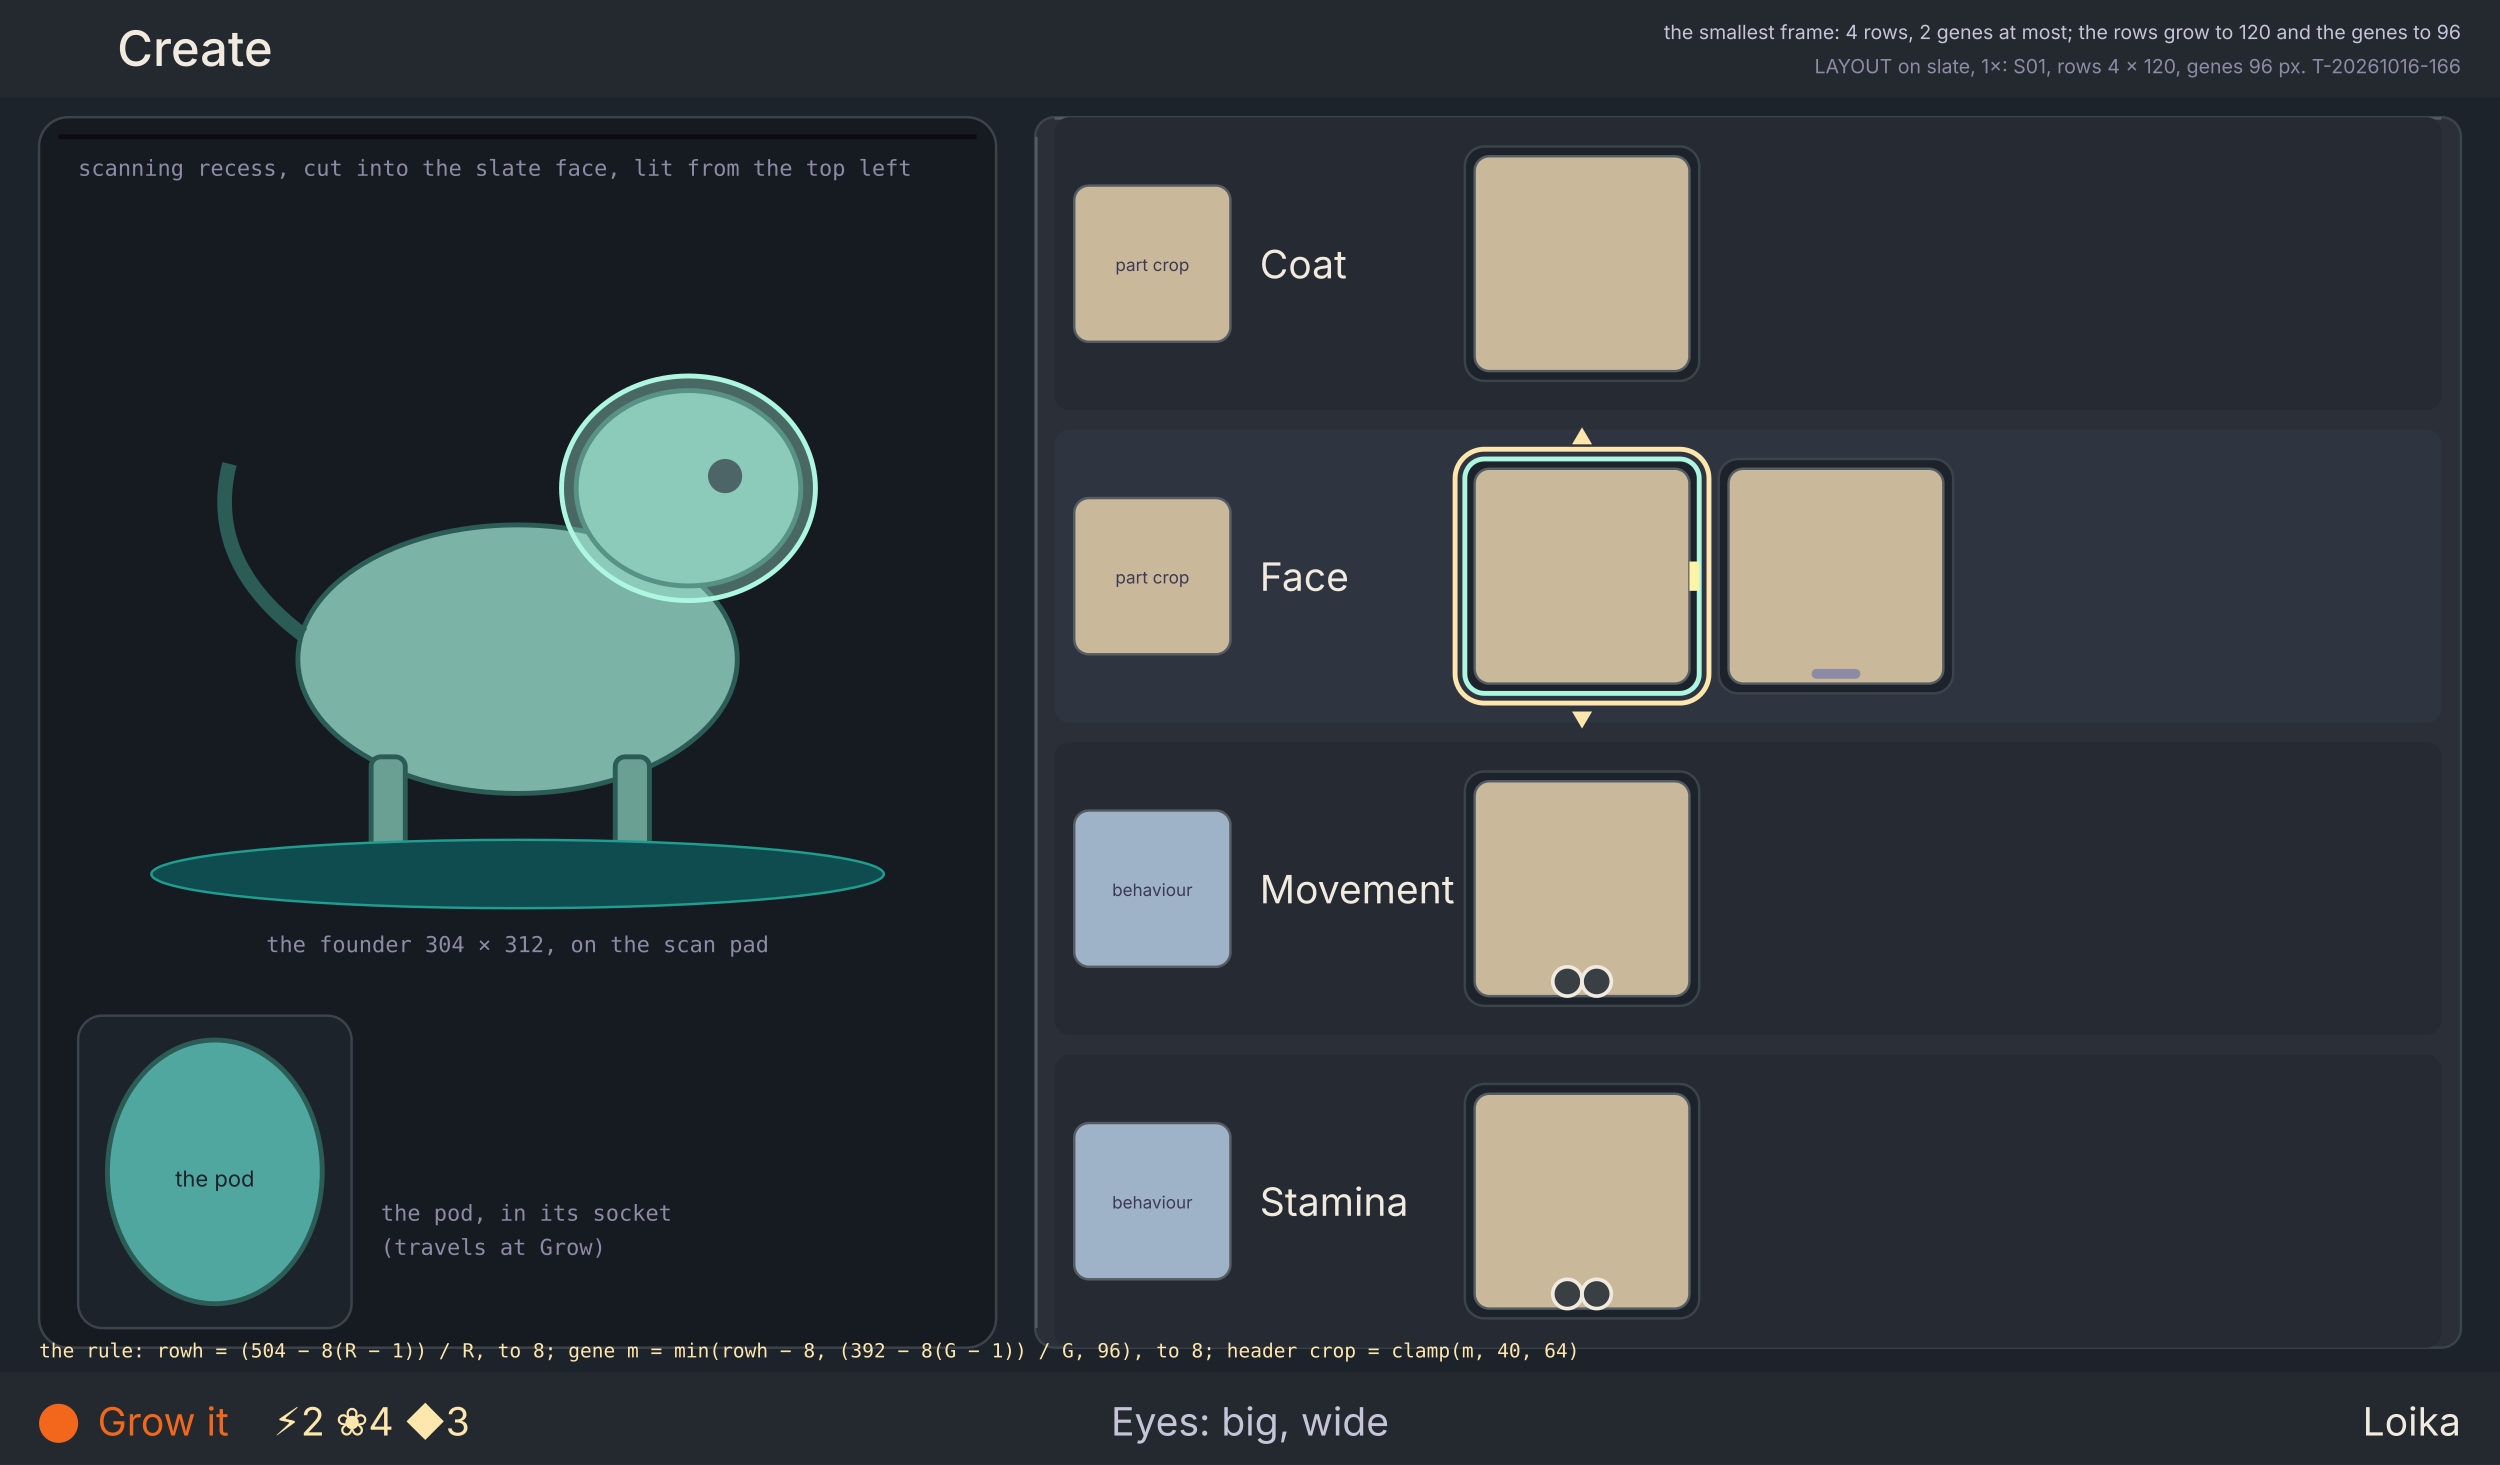
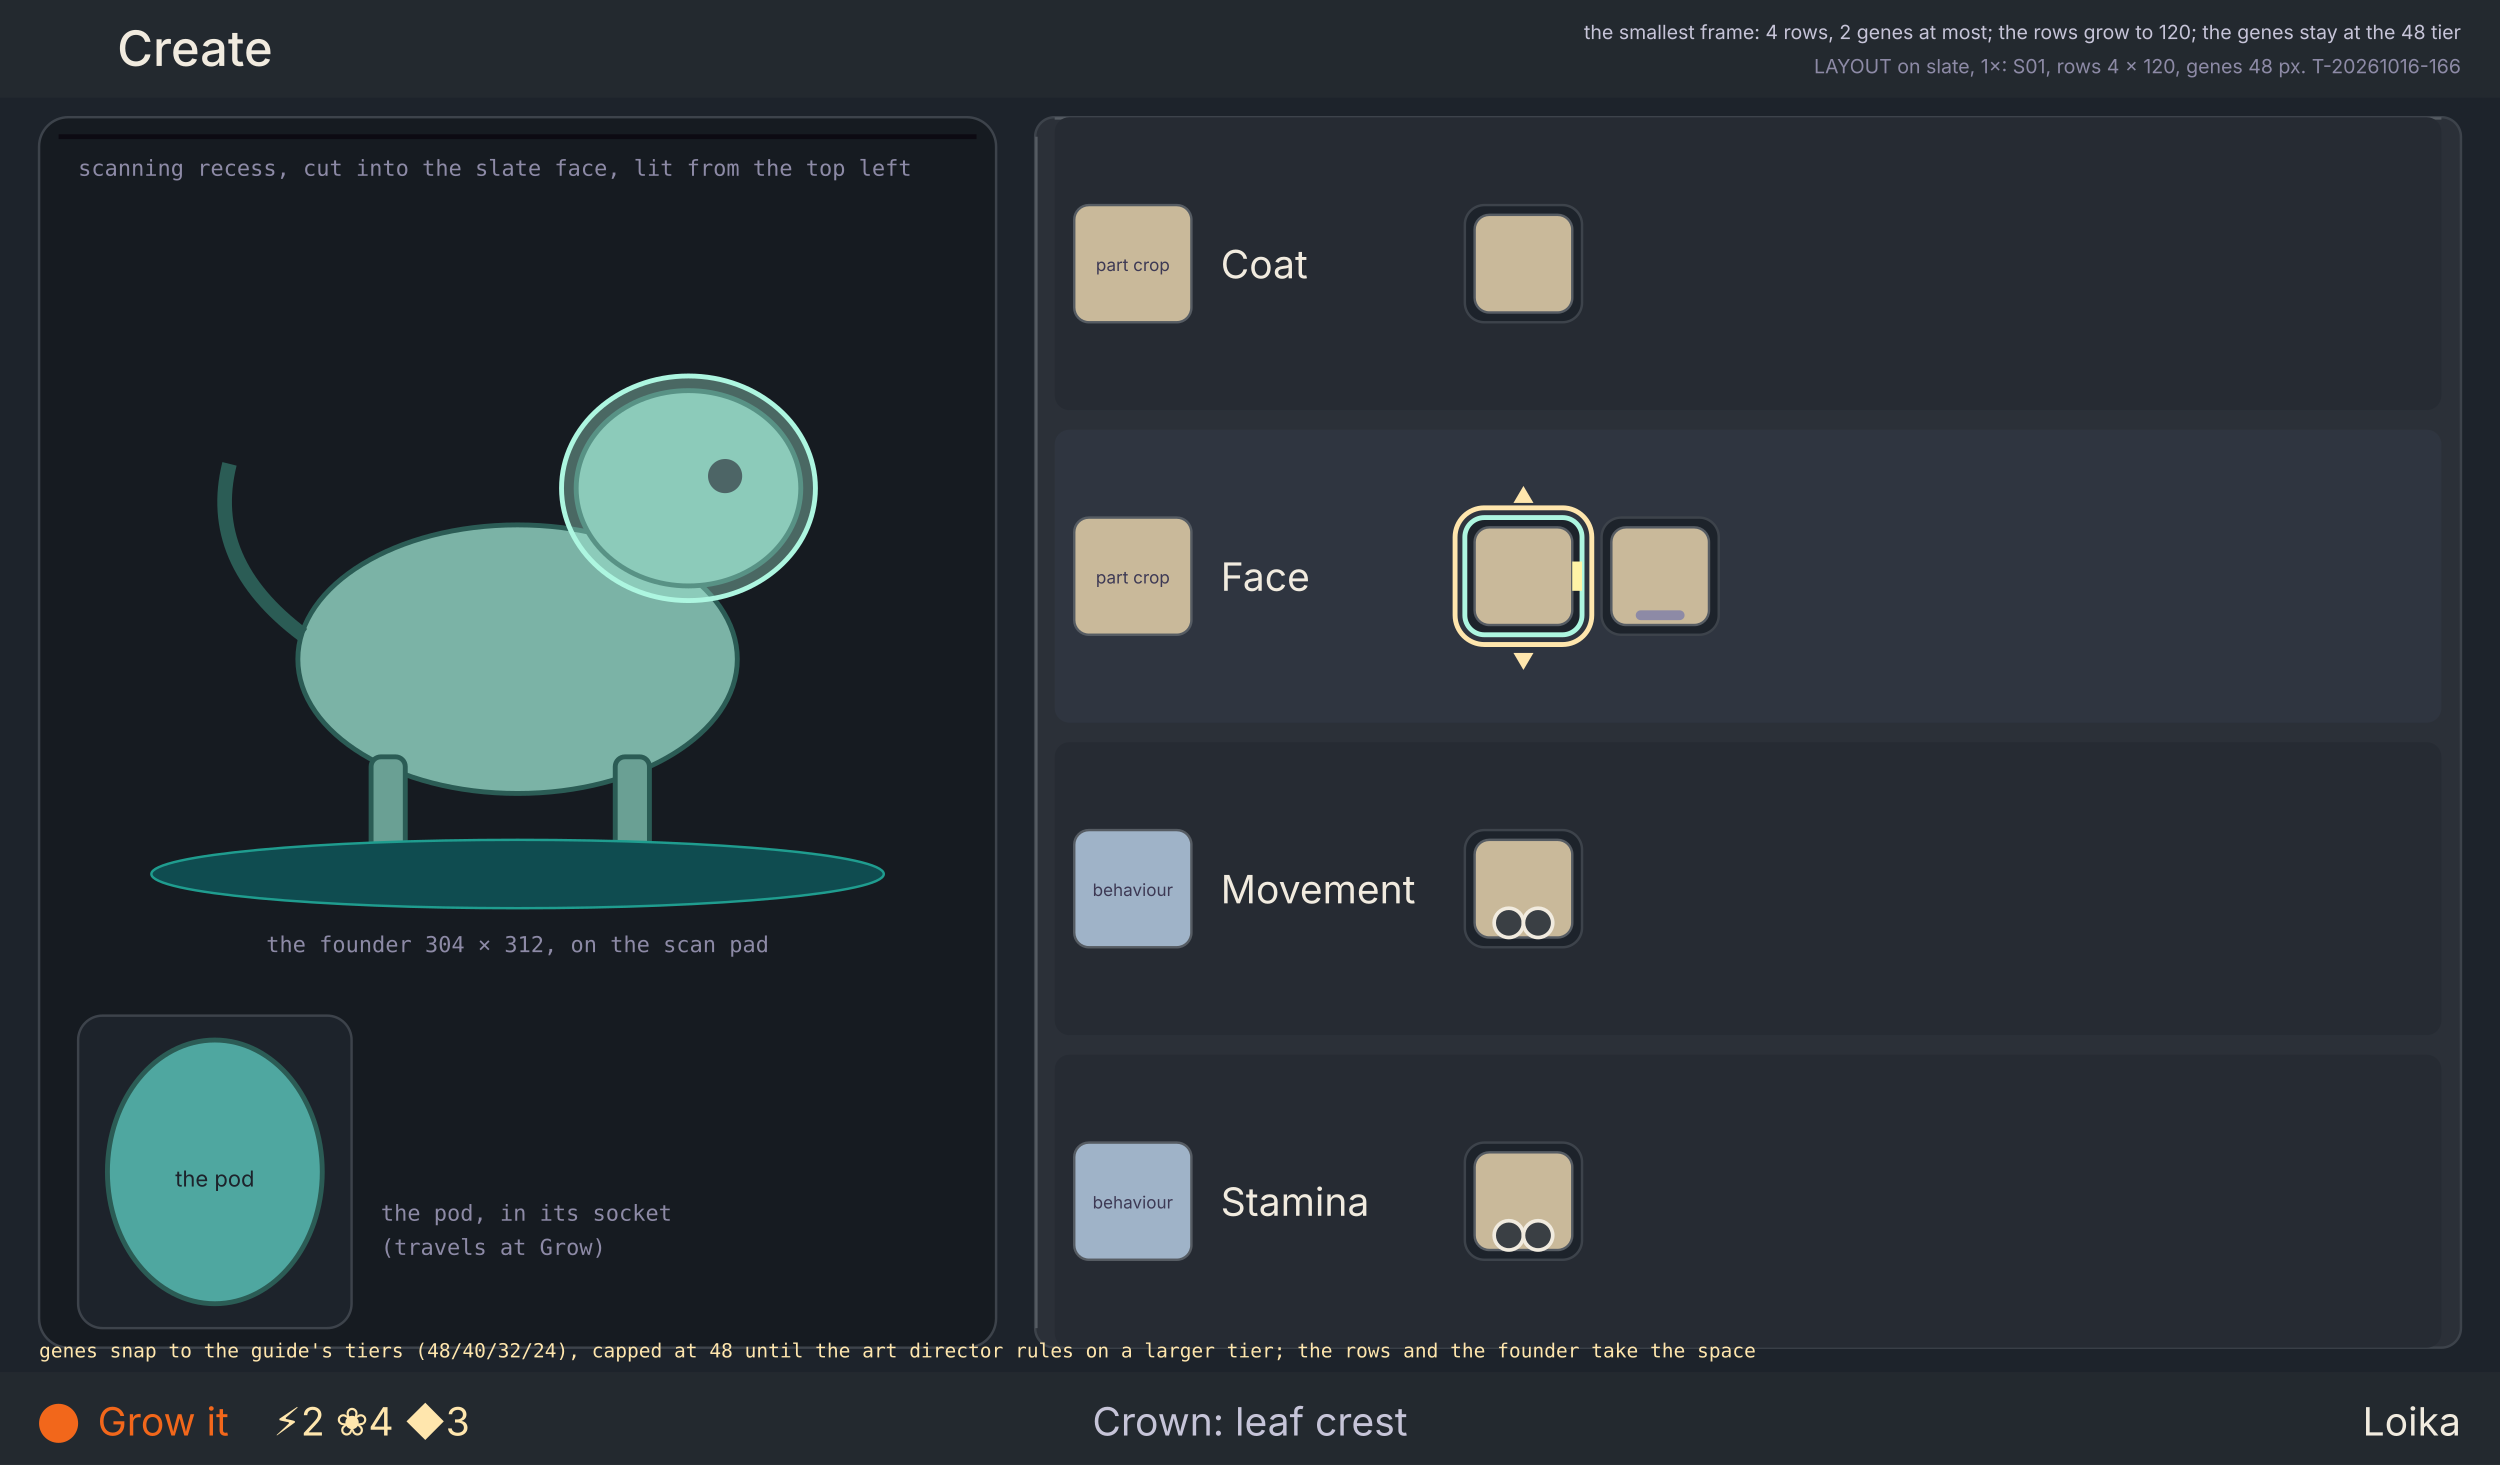
<svg xmlns="http://www.w3.org/2000/svg" viewBox="0 0 1024 600" width="1024" height="600" font-family="Inter, DejaVu Sans, sans-serif">
  <rect x="0" y="0" width="1024" height="600" fill="#1d232b" stroke="none" stroke-width="1" rx="0" />
  <rect x="0" y="0" width="1024" height="40" fill="#23292f" stroke="none" stroke-width="1" rx="0" />
  <text x="48" y="27" font-size="20" fill="#f1ebdf" text-anchor="start" font-weight="500">Create</text>
-   <text x="1008" y="16" font-size="8" fill="#c6c4d8" text-anchor="end">the smallest frame: 4 rows, 2 genes at most; the rows grow to 120 and the genes to 96</text>
-   <text x="1008" y="30" font-size="8" fill="#8d8aa6" text-anchor="end">LAYOUT on slate, 1×: S01, rows 4 × 120, genes 96 px. T-20261016-166</text>
+   <text x="1008" y="16" font-size="8" fill="#c6c4d8" text-anchor="end">the smallest frame: 4 rows, 2 genes at most; the rows grow to 120; the genes stay at the 48 tier</text>
+   <text x="1008" y="30" font-size="8" fill="#8d8aa6" text-anchor="end">LAYOUT on slate, 1×: S01, rows 4 × 120, genes 48 px. T-20261016-166</text>
  <rect x="16" y="48" width="392" height="504" fill="#161b21" stroke="#3d434b" stroke-width="1" rx="12" />
  <path d="M24 56H400" stroke="#0c0a12" stroke-width="2" />
  <text x="32" y="72" font-size="9" fill="#8d8aa6" text-anchor="start" font-family="DejaVu Sans Mono, monospace">scanning recess, cut into the slate face, lit from the top left</text>
  <ellipse cx="212" cy="270" rx="90" ry="55" fill="#7bb3a6" stroke="#2b5c55" stroke-width="2" fill-opacity="1" />
  <ellipse cx="282" cy="200" rx="46" ry="40" fill="#7bb3a6" stroke="#2b5c55" stroke-width="2" fill-opacity="1" />
  <ellipse cx="297" cy="195" rx="7" ry="7" fill="#1a1725" stroke="none" stroke-width="1" fill-opacity="1" />
  <rect x="152" y="310" width="14" height="44" fill="#6aa094" stroke="#2b5c55" stroke-width="2" rx="4" />
  <rect x="252" y="310" width="14" height="44" fill="#6aa094" stroke="#2b5c55" stroke-width="2" rx="4" />
  <path d="M124 260 q -40 -30 -30 -70" stroke="#2b5c55" stroke-width="6" fill="none" />
  <ellipse cx="282" cy="200" rx="52" ry="46" fill="#adf6e0" stroke="#adf6e0" stroke-width="2" fill-opacity="0.35" />
  <ellipse cx="212" cy="358" rx="150" ry="14" fill="#0f4c50" stroke="#1f9d8f" stroke-width="1" fill-opacity="1" />
  <text x="212" y="390" font-size="9" fill="#8d8aa6" text-anchor="middle" font-family="DejaVu Sans Mono, monospace">the founder 304 × 312, on the scan pad</text>
  <rect x="32" y="416" width="112" height="128" fill="#1d232b" stroke="#3d434b" stroke-width="1" rx="10" />
  <ellipse cx="88" cy="480" rx="44" ry="54" fill="#4fa7a0" stroke="#2b5c55" stroke-width="2" fill-opacity="1" />
  <text x="88" y="486" font-size="9" fill="#1d232b" text-anchor="middle">the pod</text>
  <text x="156" y="500" font-size="9" fill="#8d8aa6" text-anchor="start" font-family="DejaVu Sans Mono, monospace">the pod, in its socket</text>
  <text x="156" y="514" font-size="9" fill="#8d8aa6" text-anchor="start" font-family="DejaVu Sans Mono, monospace">(travels at Grow)</text>
  <rect x="424" y="48" width="584" height="504" fill="#2b3038" stroke="#3d434b" stroke-width="1" rx="8" />
  <path d="M432 48.5H1000M424.5 56V544" stroke="#565c63" />
  <rect x="432" y="48" width="568" height="120" fill="#262b33" stroke="none" stroke-width="0" rx="6" />
-   <rect x="440" y="76" width="64" height="64" fill="#c9b99a" stroke="#565c63" stroke-width="1" rx="6" />
-   <text x="472" y="111" font-size="7" fill="#3d3954" text-anchor="middle">part crop</text>
-   <text x="516" y="114" font-size="16" fill="#f1ebdf" text-anchor="start">Coat</text>
-   <rect x="600" y="60" width="96" height="96" fill="#1d232b" stroke="#3d434b" stroke-width="1" rx="8" />
-   <rect x="604" y="64" width="88" height="88" fill="#c9b99a" stroke="#565c63" stroke-width="1" rx="6" />
+   <rect x="440" y="84" width="48" height="48" fill="#c9b99a" stroke="#565c63" stroke-width="1" rx="6" />
+   <text x="464" y="111" font-size="7" fill="#3d3954" text-anchor="middle">part crop</text>
+   <text x="500" y="114" font-size="16" fill="#f1ebdf" text-anchor="start">Coat</text>
+   <rect x="600" y="84" width="48" height="48" fill="#1d232b" stroke="#3d434b" stroke-width="1" rx="8" />
+   <rect x="604" y="88" width="40" height="40" fill="#c9b99a" stroke="#565c63" stroke-width="1" rx="6" />
  <rect x="432" y="176" width="568" height="120" fill="#2f3540" stroke="none" stroke-width="0" rx="6" />
-   <rect x="440" y="204" width="64" height="64" fill="#c9b99a" stroke="#565c63" stroke-width="1" rx="6" />
-   <text x="472" y="239" font-size="7" fill="#3d3954" text-anchor="middle">part crop</text>
-   <text x="516" y="242" font-size="16" fill="#f1ebdf" text-anchor="start">Face</text>
-   <rect x="600" y="188" width="96" height="96" fill="#1d232b" stroke="#3d434b" stroke-width="1" rx="8" />
-   <rect x="604" y="192" width="88" height="88" fill="#c9b99a" stroke="#565c63" stroke-width="1" rx="6" />
-   <rect x="600" y="188" width="96" height="96" fill="none" stroke="#adf6e0" stroke-width="2" rx="8" />
-   <rect x="692" y="230" width="4" height="12" fill="#fff4a6" stroke="none" stroke-width="1" rx="0" />
-   <rect x="596" y="184" width="104" height="104" fill="none" stroke="#ffe6ad" stroke-width="2" rx="12" />
-   <text x="648" y="182" font-size="9" fill="#ffe6ad" text-anchor="middle">▲</text>
-   <text x="648" y="298" font-size="9" fill="#ffe6ad" text-anchor="middle">▼</text>
-   <rect x="704" y="188" width="96" height="96" fill="#1d232b" stroke="#3d434b" stroke-width="1" rx="8" />
-   <rect x="708" y="192" width="88" height="88" fill="#c9b99a" stroke="#565c63" stroke-width="1" rx="6" />
-   <rect x="742" y="274" width="20" height="4" fill="#8d8aa6" stroke="none" stroke-width="0" rx="2" />
+   <rect x="440" y="212" width="48" height="48" fill="#c9b99a" stroke="#565c63" stroke-width="1" rx="6" />
+   <text x="464" y="239" font-size="7" fill="#3d3954" text-anchor="middle">part crop</text>
+   <text x="500" y="242" font-size="16" fill="#f1ebdf" text-anchor="start">Face</text>
+   <rect x="600" y="212" width="48" height="48" fill="#1d232b" stroke="#3d434b" stroke-width="1" rx="8" />
+   <rect x="604" y="216" width="40" height="40" fill="#c9b99a" stroke="#565c63" stroke-width="1" rx="6" />
+   <rect x="600" y="212" width="48" height="48" fill="none" stroke="#adf6e0" stroke-width="2" rx="8" />
+   <rect x="644" y="230" width="4" height="12" fill="#fff4a6" stroke="none" stroke-width="1" rx="0" />
+   <rect x="596" y="208" width="56" height="56" fill="none" stroke="#ffe6ad" stroke-width="2" rx="12" />
+   <text x="624" y="206" font-size="9" fill="#ffe6ad" text-anchor="middle">▲</text>
+   <text x="624" y="274" font-size="9" fill="#ffe6ad" text-anchor="middle">▼</text>
+   <rect x="656" y="212" width="48" height="48" fill="#1d232b" stroke="#3d434b" stroke-width="1" rx="8" />
+   <rect x="660" y="216" width="40" height="40" fill="#c9b99a" stroke="#565c63" stroke-width="1" rx="6" />
+   <rect x="670" y="250" width="20" height="4" fill="#8d8aa6" stroke="none" stroke-width="0" rx="2" />
  <rect x="432" y="304" width="568" height="120" fill="#262b33" stroke="none" stroke-width="0" rx="6" />
-   <rect x="440" y="332" width="64" height="64" fill="#9fb3c8" stroke="#565c63" stroke-width="1" rx="6" />
-   <text x="472" y="367" font-size="7" fill="#3d3954" text-anchor="middle">behaviour</text>
-   <text x="516" y="370" font-size="16" fill="#f1ebdf" text-anchor="start">Movement</text>
-   <rect x="600" y="316" width="96" height="96" fill="#1d232b" stroke="#3d434b" stroke-width="1" rx="8" />
-   <rect x="604" y="320" width="88" height="88" fill="#c9b99a" stroke="#565c63" stroke-width="1" rx="6" />
-   <ellipse cx="642" cy="402" rx="6" ry="6" fill="#3a3f44" stroke="#f1ebdf" stroke-width="1.5" fill-opacity="1" />
-   <ellipse cx="654" cy="402" rx="6" ry="6" fill="#3a3f44" stroke="#f1ebdf" stroke-width="1.5" fill-opacity="1" />
+   <rect x="440" y="340" width="48" height="48" fill="#9fb3c8" stroke="#565c63" stroke-width="1" rx="6" />
+   <text x="464" y="367" font-size="7" fill="#3d3954" text-anchor="middle">behaviour</text>
+   <text x="500" y="370" font-size="16" fill="#f1ebdf" text-anchor="start">Movement</text>
+   <rect x="600" y="340" width="48" height="48" fill="#1d232b" stroke="#3d434b" stroke-width="1" rx="8" />
+   <rect x="604" y="344" width="40" height="40" fill="#c9b99a" stroke="#565c63" stroke-width="1" rx="6" />
+   <ellipse cx="618" cy="378" rx="6" ry="6" fill="#3a3f44" stroke="#f1ebdf" stroke-width="1.5" fill-opacity="1" />
+   <ellipse cx="630" cy="378" rx="6" ry="6" fill="#3a3f44" stroke="#f1ebdf" stroke-width="1.5" fill-opacity="1" />
  <rect x="432" y="432" width="568" height="120" fill="#262b33" stroke="none" stroke-width="0" rx="6" />
-   <rect x="440" y="460" width="64" height="64" fill="#9fb3c8" stroke="#565c63" stroke-width="1" rx="6" />
-   <text x="472" y="495" font-size="7" fill="#3d3954" text-anchor="middle">behaviour</text>
-   <text x="516" y="498" font-size="16" fill="#f1ebdf" text-anchor="start">Stamina</text>
-   <rect x="600" y="444" width="96" height="96" fill="#1d232b" stroke="#3d434b" stroke-width="1" rx="8" />
-   <rect x="604" y="448" width="88" height="88" fill="#c9b99a" stroke="#565c63" stroke-width="1" rx="6" />
-   <ellipse cx="642" cy="530" rx="6" ry="6" fill="#3a3f44" stroke="#f1ebdf" stroke-width="1.5" fill-opacity="1" />
-   <ellipse cx="654" cy="530" rx="6" ry="6" fill="#3a3f44" stroke="#f1ebdf" stroke-width="1.5" fill-opacity="1" />
+   <rect x="440" y="468" width="48" height="48" fill="#9fb3c8" stroke="#565c63" stroke-width="1" rx="6" />
+   <text x="464" y="495" font-size="7" fill="#3d3954" text-anchor="middle">behaviour</text>
+   <text x="500" y="498" font-size="16" fill="#f1ebdf" text-anchor="start">Stamina</text>
+   <rect x="600" y="468" width="48" height="48" fill="#1d232b" stroke="#3d434b" stroke-width="1" rx="8" />
+   <rect x="604" y="472" width="40" height="40" fill="#c9b99a" stroke="#565c63" stroke-width="1" rx="6" />
+   <ellipse cx="618" cy="506" rx="6" ry="6" fill="#3a3f44" stroke="#f1ebdf" stroke-width="1.5" fill-opacity="1" />
+   <ellipse cx="630" cy="506" rx="6" ry="6" fill="#3a3f44" stroke="#f1ebdf" stroke-width="1.5" fill-opacity="1" />
  <rect x="0" y="562" width="1024" height="38" fill="#23292f" stroke="none" stroke-width="1" rx="0" />
  <rect x="16" y="575" width="16" height="16" fill="#f2671b" stroke="none" stroke-width="0" rx="8" />
  <text x="40" y="588" font-size="16" fill="#f2671b" text-anchor="start">Grow it</text>
  <text x="112" y="588" font-size="16" fill="#ffe6ad" text-anchor="start">⚡2 ❀4 ◆3</text>
-   <text x="512" y="588" font-size="16" fill="#c6c4d8" text-anchor="middle">Eyes: big, wide</text>
+   <text x="512" y="588" font-size="16" fill="#c6c4d8" text-anchor="middle">Crown: leaf crest</text>
  <text x="1008" y="588" font-size="16" fill="#f1ebdf" text-anchor="end">Loika</text>
-   <text x="16" y="556" font-size="8" fill="#ffe6ad" text-anchor="start" font-family="DejaVu Sans Mono, monospace">the rule: rowh = (504 − 8(R − 1)) / R, to 8; gene m = min(rowh − 8, (392 − 8(G − 1)) / G, 96), to 8; header crop = clamp(m, 40, 64)</text>
+   <text x="16" y="556" font-size="8" fill="#ffe6ad" text-anchor="start" font-family="DejaVu Sans Mono, monospace">genes snap to the guide's tiers (48/40/32/24), capped at 48 until the art director rules on a larger tier; the rows and the founder take the space</text>
</svg>
